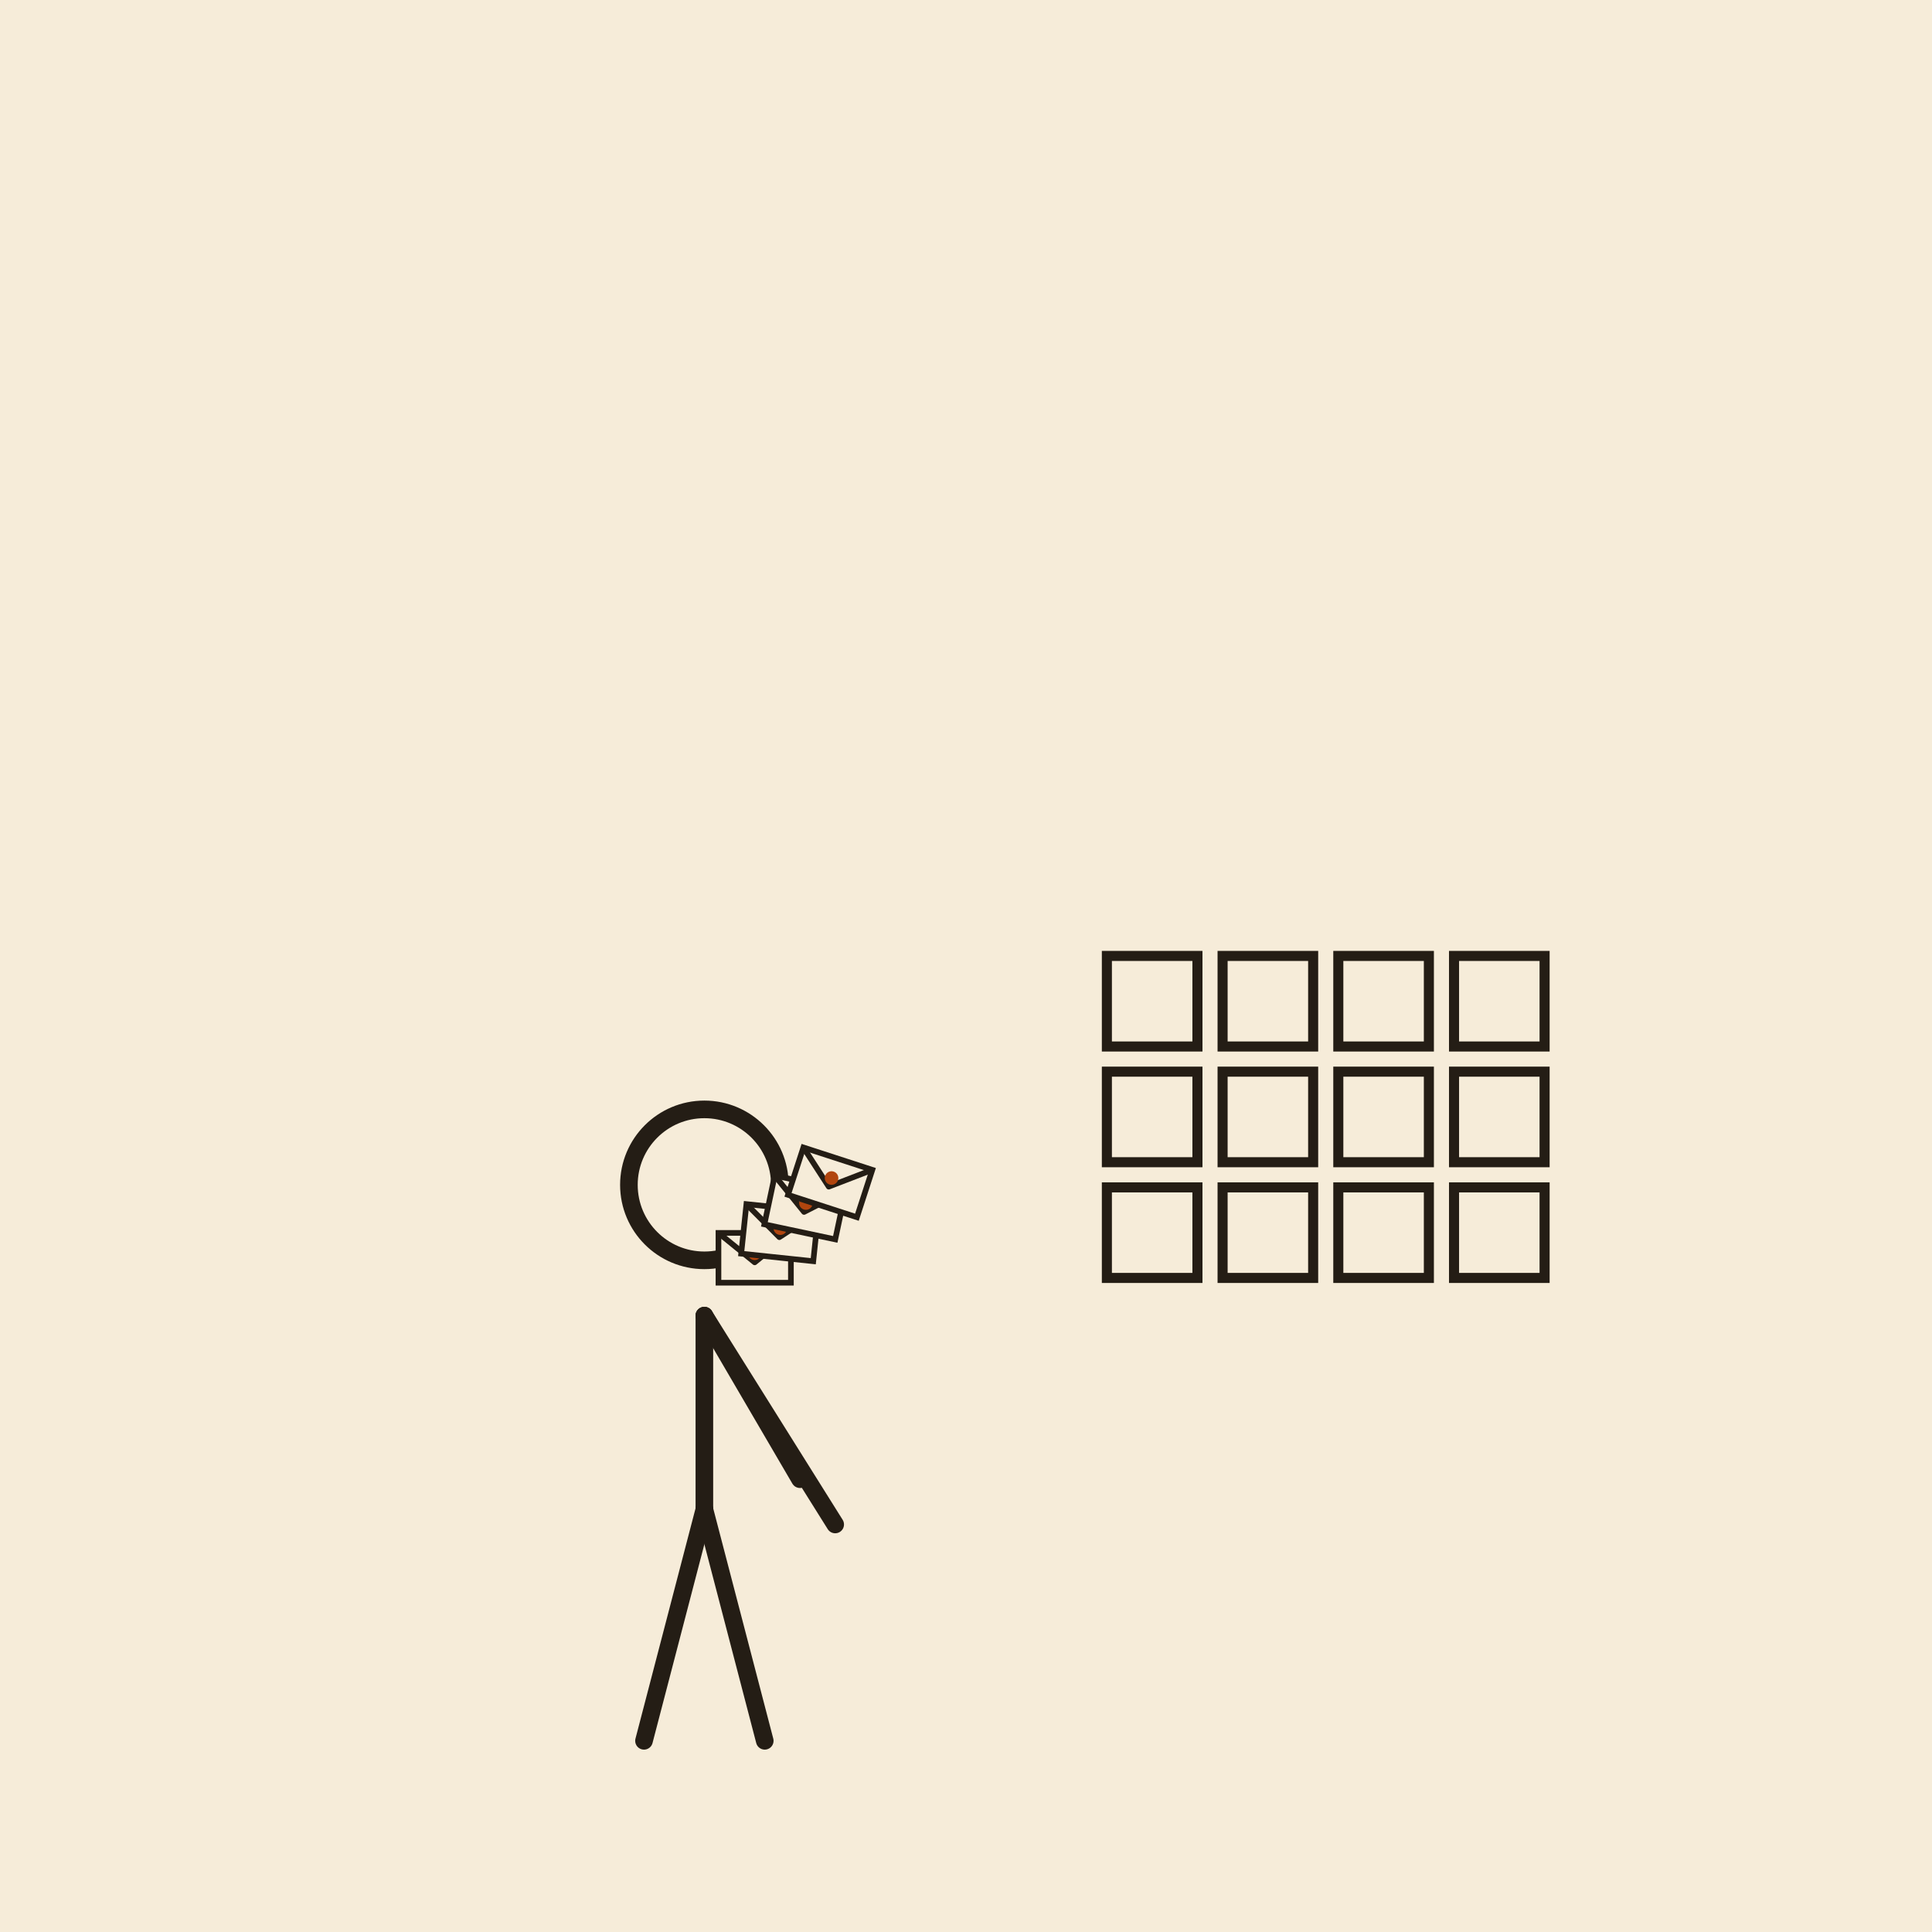
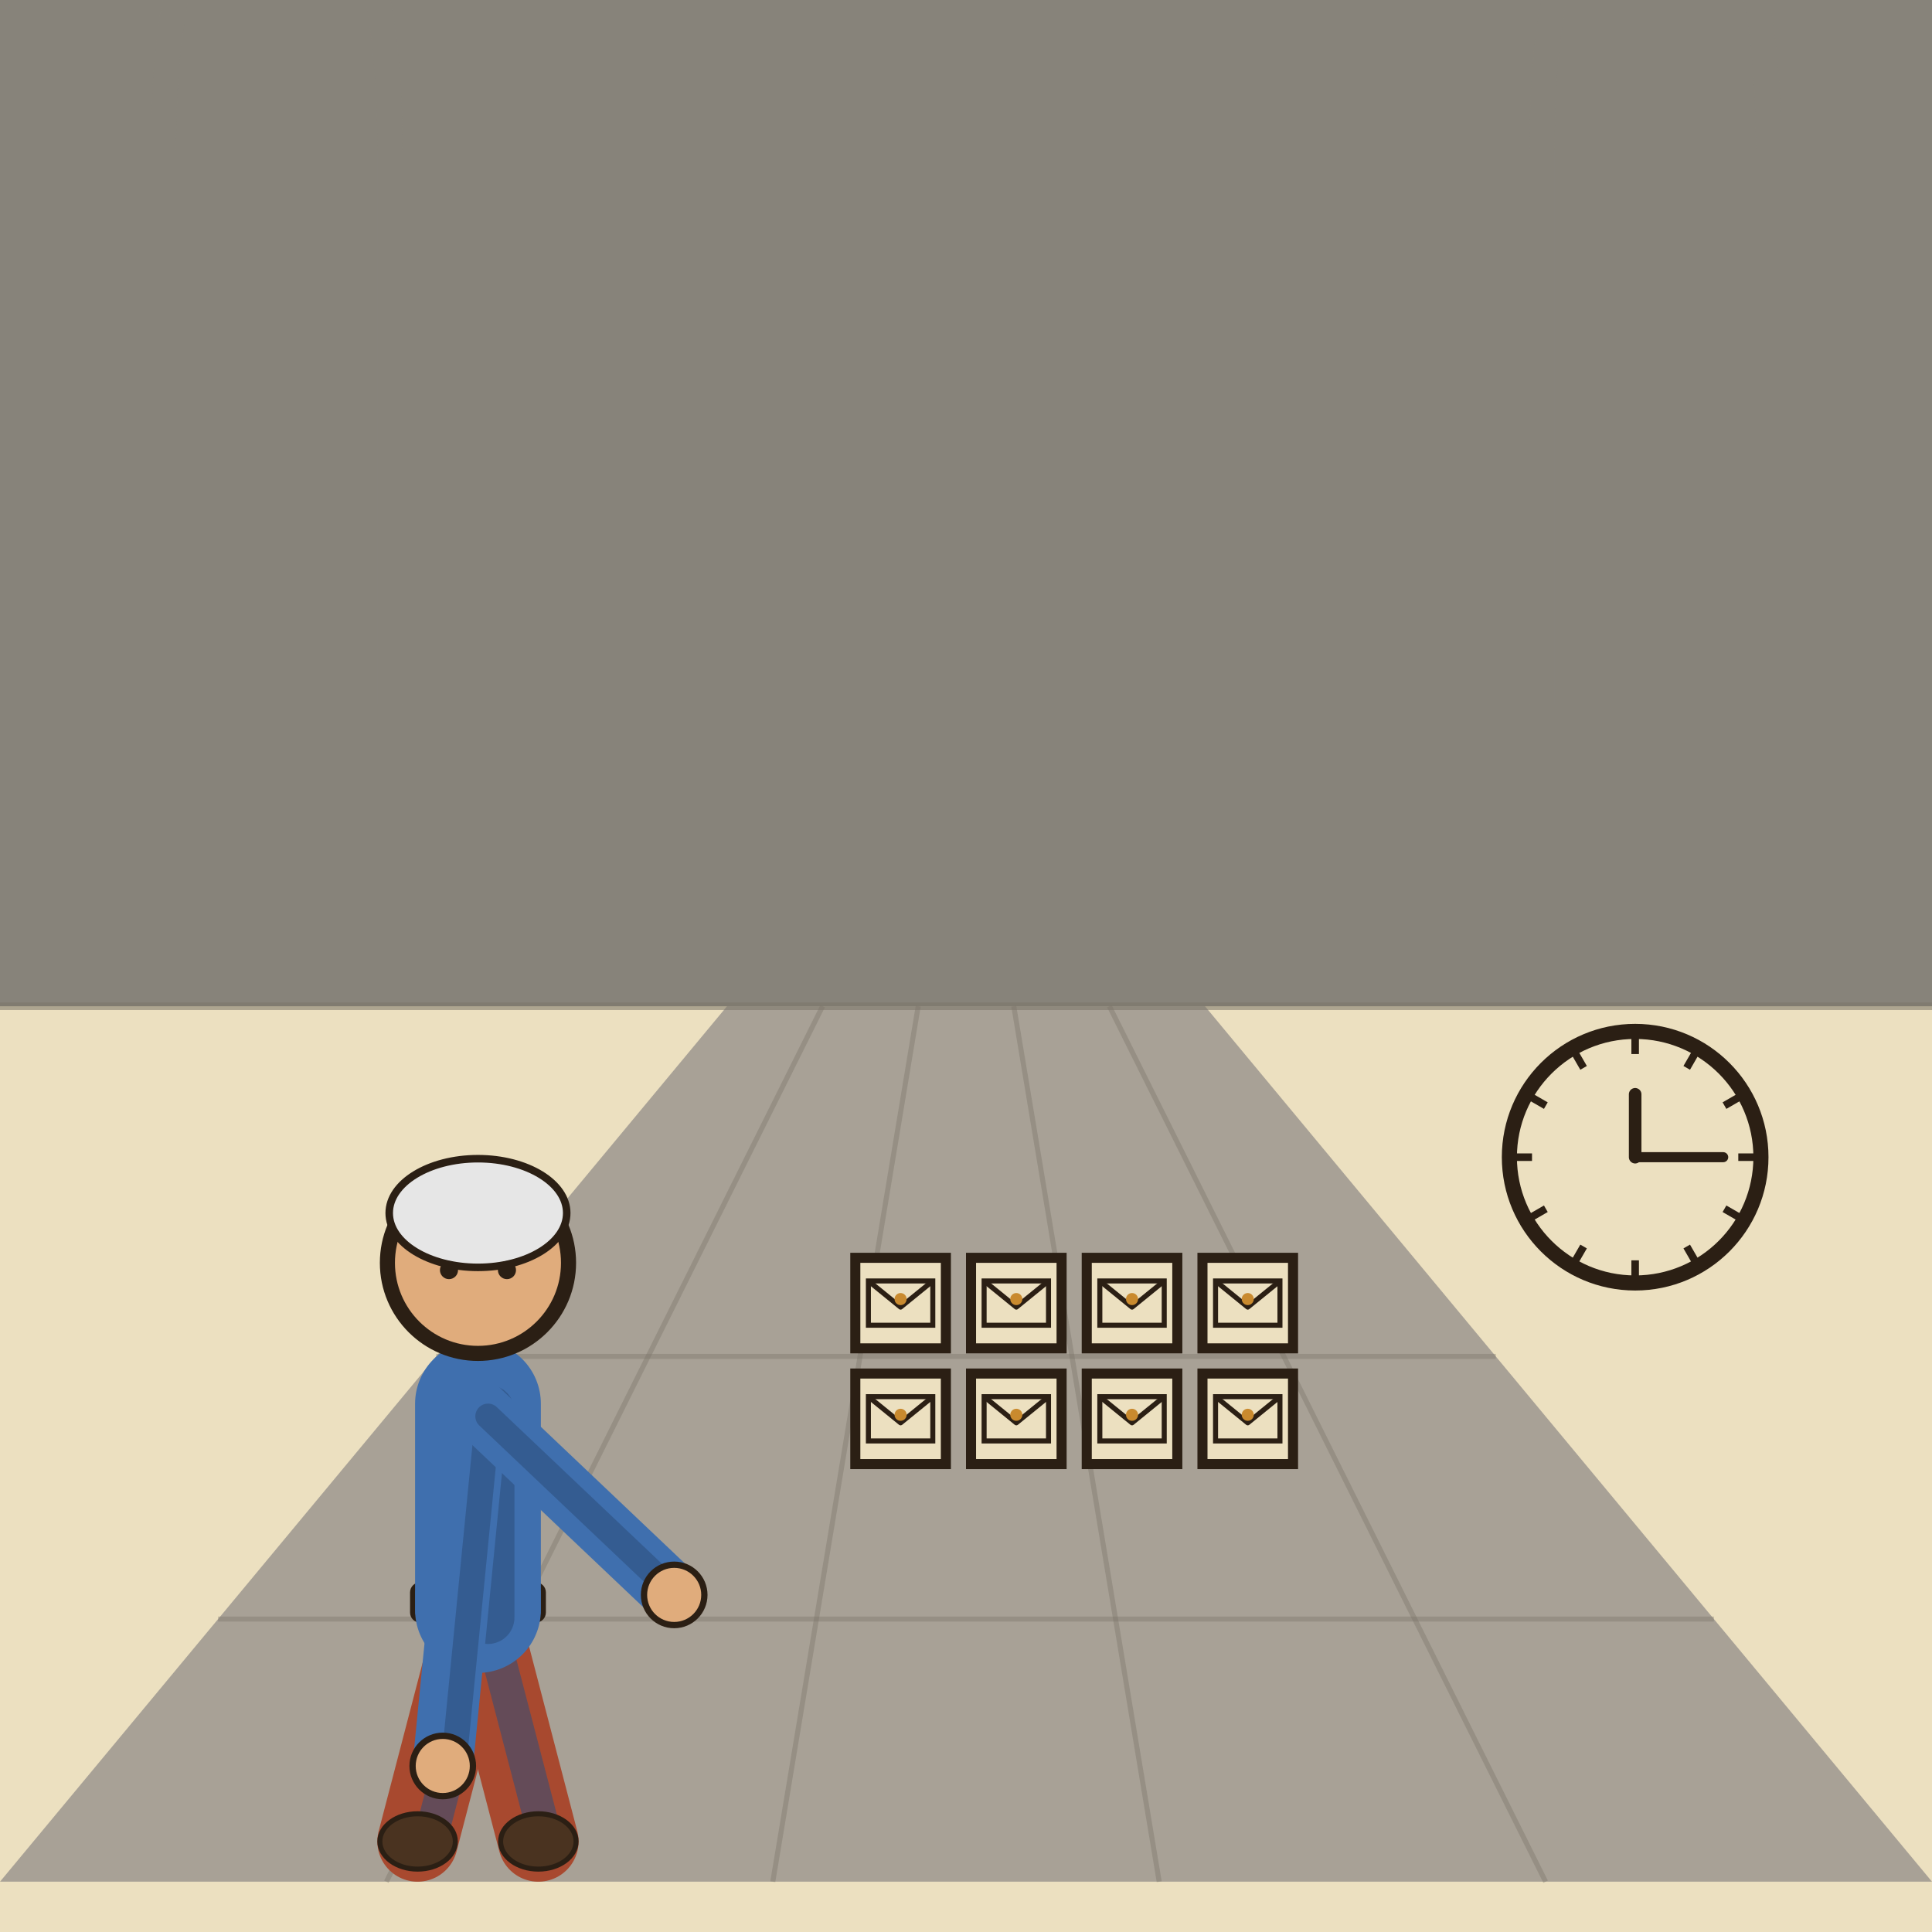
<svg xmlns="http://www.w3.org/2000/svg" viewBox="0 0 768 768">
-   <rect x="0" y="0" width="768" height="768" fill="#f6ecd9" />
-   <g transform="translate(280,600) scale(1.0,1.0) rotate(0)">
-     <circle cx="0" cy="-129" r="30" fill="#f6ecd9" stroke="#241d15" stroke-width="7" />
-     <line x1="0" y1="-77.0" x2="0" y2="0" stroke="#241d15" stroke-width="7" stroke-linecap="round" />
-     <line x1="0" y1="-77" x2="38" y2="-12" stroke="#241d15" stroke-width="7" stroke-linecap="round" />
-     <line x1="0" y1="-77" x2="52" y2="6" stroke="#241d15" stroke-width="7" stroke-linecap="round" />
-     <line x1="0" y1="0" x2="-24" y2="92" stroke="#241d15" stroke-width="7" stroke-linecap="round" />
-     <line x1="0" y1="0" x2="24" y2="92" stroke="#241d15" stroke-width="7" stroke-linecap="round" />
+   <rect x="0" y="0" width="768" height="768" fill="#ece0c0" />
+   <rect x="0" y="0" width="768" height="400" fill="#87837a" />
+   <polygon points="289,400 479,400 768,748 0,748" fill="#a8a196" />
+   <line x1="327.0" y1="400" x2="153.6" y2="748" stroke="#7a7468" stroke-width="2" opacity="0.4" />
+   <line x1="365.0" y1="400" x2="307.2" y2="748" stroke="#7a7468" stroke-width="2" opacity="0.4" />
+   <line x1="403.0" y1="400" x2="460.8" y2="748" stroke="#7a7468" stroke-width="2" opacity="0.4" />
+   <line x1="441.0" y1="400" x2="614.4" y2="748" stroke="#7a7468" stroke-width="2" opacity="0.4" />
+   <line x1="173.4" y1="539.2" x2="594.6" y2="539.2" stroke="#7a7468" stroke-width="2" opacity="0.4" />
+   <line x1="86.7" y1="643.6" x2="681.3" y2="643.6" stroke="#7a7468" stroke-width="2" opacity="0.4" />
+   <line x1="0" y1="400" x2="768" y2="400" stroke="#7a7468" stroke-width="3" opacity="0.55" />
+   <path d="M 65.0,280 L 65.0,60 Q 65.0,-50.0 110,-50.0 Q 155.0,-50.0 155.0,60 L 155.0,280" fill="none" stroke="#87837a" stroke-width="10" opacity="0.7" />
+   <path d="M 613.0,280 L 613.0,60 Q 613.0,-50.0 658,-50.0 Q 703.0,-50.0 703.0,60 L 703.0,280" fill="none" stroke="#87837a" stroke-width="10" opacity="0.7" />
+   <g transform="translate(190,640) scale(1.0,1.0) rotate(0)">
+     <line x1="0" y1="0" x2="-24" y2="92" stroke="#a8492f" stroke-width="32" stroke-linecap="round" />
+     <line x1="4" y1="3" x2="-20" y2="95" stroke="#2b4d7a" stroke-width="13.4" stroke-linecap="round" opacity="0.55" />
+     <ellipse cx="-24" cy="92" rx="15" ry="11" fill="#4a3320" stroke="#2b1f14" stroke-width="2" />
+     <line x1="0" y1="0" x2="24" y2="92" stroke="#a8492f" stroke-width="32" stroke-linecap="round" />
+     <line x1="4" y1="3" x2="28" y2="95" stroke="#2b4d7a" stroke-width="13.4" stroke-linecap="round" opacity="0.55" />
+     <ellipse cx="24" cy="92" rx="15" ry="11" fill="#4a3320" stroke="#2b1f14" stroke-width="2" />
+     <rect x="-26" y="-10" width="52" height="14" rx="3" fill="#2b4d7a" stroke="#2b1f14" stroke-width="2" />
+     <line x1="0" y1="-82.0" x2="0" y2="0" stroke="#3f6fae" stroke-width="50" stroke-linecap="round" />
+     <line x1="4" y1="-79.0" x2="4" y2="3" stroke="#2b4d7a" stroke-width="21.0" stroke-linecap="round" opacity="0.55" />
+     <line x1="0" y1="-80" x2="-14" y2="62" stroke="#3f6fae" stroke-width="24" stroke-linecap="round" />
+     <line x1="4" y1="-77" x2="-10" y2="65" stroke="#2b4d7a" stroke-width="10.1" stroke-linecap="round" opacity="0.55" />
+     <circle cx="-14" cy="62" r="12" fill="#e0ac7c" stroke="#2b1f14" stroke-width="2.5" />
+     <line x1="0" y1="-80" x2="78" y2="-6" stroke="#3f6fae" stroke-width="24" stroke-linecap="round" />
+     <line x1="4" y1="-77" x2="82" y2="-3" stroke="#2b4d7a" stroke-width="10.1" stroke-linecap="round" opacity="0.55" />
+     <circle cx="78" cy="-6" r="12" fill="#e0ac7c" stroke="#2b1f14" stroke-width="2.5" />
+     <circle cx="0" cy="-138" r="36" fill="#e0ac7c" stroke="#2b1f14" stroke-width="6" />
+     <ellipse cx="0" cy="-157.8" rx="35.28" ry="21.6" fill="#e6e6e6" stroke="#2b1f14" stroke-width="3" />
+     <circle cx="-11.52" cy="-135.12" r="3.6" fill="#2b1f14" />
+     <circle cx="11.52" cy="-135.12" r="3.6" fill="#2b1f14" />
  </g>
-   <g transform="translate(440,380) scale(1.0)">
-     <rect x="0" y="0" width="36" height="36" fill="#f6ecd9" stroke="#241d15" stroke-width="4" />
-     <rect x="46" y="0" width="36" height="36" fill="#f6ecd9" stroke="#241d15" stroke-width="4" />
-     <rect x="92" y="0" width="36" height="36" fill="#f6ecd9" stroke="#241d15" stroke-width="4" />
-     <rect x="138" y="0" width="36" height="36" fill="#f6ecd9" stroke="#241d15" stroke-width="4" />
-     <rect x="0" y="46" width="36" height="36" fill="#f6ecd9" stroke="#241d15" stroke-width="4" />
-     <rect x="46" y="46" width="36" height="36" fill="#f6ecd9" stroke="#241d15" stroke-width="4" />
-     <rect x="92" y="46" width="36" height="36" fill="#f6ecd9" stroke="#241d15" stroke-width="4" />
-     <rect x="138" y="46" width="36" height="36" fill="#f6ecd9" stroke="#241d15" stroke-width="4" />
-     <rect x="0" y="92" width="36" height="36" fill="#f6ecd9" stroke="#241d15" stroke-width="4" />
-     <rect x="46" y="92" width="36" height="36" fill="#f6ecd9" stroke="#241d15" stroke-width="4" />
-     <rect x="92" y="92" width="36" height="36" fill="#f6ecd9" stroke="#241d15" stroke-width="4" />
-     <rect x="138" y="92" width="36" height="36" fill="#f6ecd9" stroke="#241d15" stroke-width="4" />
+   <g transform="translate(340,500) scale(1.0)">
+     <rect x="0" y="0" width="36" height="36" fill="#ece0c0" stroke="#2b1f14" stroke-width="4" />
+     <rect x="46" y="0" width="36" height="36" fill="#ece0c0" stroke="#2b1f14" stroke-width="4" />
+     <rect x="92" y="0" width="36" height="36" fill="#ece0c0" stroke="#2b1f14" stroke-width="4" />
+     <rect x="138" y="0" width="36" height="36" fill="#ece0c0" stroke="#2b1f14" stroke-width="4" />
+     <rect x="0" y="46" width="36" height="36" fill="#ece0c0" stroke="#2b1f14" stroke-width="4" />
+     <rect x="46" y="46" width="36" height="36" fill="#ece0c0" stroke="#2b1f14" stroke-width="4" />
+     <rect x="92" y="46" width="36" height="36" fill="#ece0c0" stroke="#2b1f14" stroke-width="4" />
+     <rect x="138" y="46" width="36" height="36" fill="#ece0c0" stroke="#2b1f14" stroke-width="4" />
  </g>
-   <g transform="translate(300,500) rotate(0) scale(0.45)">
-     <rect x="-32" y="-22" width="64" height="44" fill="#f6ecd9" stroke="#241d15" stroke-width="5" />
-     <path d="M -32,-22 L 0,4 L 32,-22" fill="none" stroke="#241d15" stroke-width="5" stroke-linejoin="round" />
-     <circle cx="0" cy="-4" r="6" fill="#b1450e" />
+   <g transform="translate(358,518) rotate(0) scale(0.4)">
+     <rect x="-32" y="-22" width="64" height="44" fill="#ece0c0" stroke="#2b1f14" stroke-width="5" />
+     <path d="M -32,-22 L 0,4 L 32,-22" fill="none" stroke="#2b1f14" stroke-width="5" stroke-linejoin="round" />
+     <circle cx="0" cy="-4" r="6" fill="#c98a2e" />
  </g>
-   <g transform="translate(310,490) rotate(6) scale(0.45)">
-     <rect x="-32" y="-22" width="64" height="44" fill="#f6ecd9" stroke="#241d15" stroke-width="5" />
-     <path d="M -32,-22 L 0,4 L 32,-22" fill="none" stroke="#241d15" stroke-width="5" stroke-linejoin="round" />
-     <circle cx="0" cy="-4" r="6" fill="#b1450e" />
+   <g transform="translate(404,518) rotate(0) scale(0.4)">
+     <rect x="-32" y="-22" width="64" height="44" fill="#ece0c0" stroke="#2b1f14" stroke-width="5" />
+     <path d="M -32,-22 L 0,4 L 32,-22" fill="none" stroke="#2b1f14" stroke-width="5" stroke-linejoin="round" />
+     <circle cx="0" cy="-4" r="6" fill="#c98a2e" />
  </g>
-   <g transform="translate(320,480) rotate(12) scale(0.45)">
-     <rect x="-32" y="-22" width="64" height="44" fill="#f6ecd9" stroke="#241d15" stroke-width="5" />
-     <path d="M -32,-22 L 0,4 L 32,-22" fill="none" stroke="#241d15" stroke-width="5" stroke-linejoin="round" />
-     <circle cx="0" cy="-4" r="6" fill="#b1450e" />
+   <g transform="translate(450,518) rotate(0) scale(0.4)">
+     <rect x="-32" y="-22" width="64" height="44" fill="#ece0c0" stroke="#2b1f14" stroke-width="5" />
+     <path d="M -32,-22 L 0,4 L 32,-22" fill="none" stroke="#2b1f14" stroke-width="5" stroke-linejoin="round" />
+     <circle cx="0" cy="-4" r="6" fill="#c98a2e" />
  </g>
-   <g transform="translate(330,470) rotate(18) scale(0.45)">
-     <rect x="-32" y="-22" width="64" height="44" fill="#f6ecd9" stroke="#241d15" stroke-width="5" />
-     <path d="M -32,-22 L 0,4 L 32,-22" fill="none" stroke="#241d15" stroke-width="5" stroke-linejoin="round" />
-     <circle cx="0" cy="-4" r="6" fill="#b1450e" />
+   <g transform="translate(496,518) rotate(0) scale(0.4)">
+     <rect x="-32" y="-22" width="64" height="44" fill="#ece0c0" stroke="#2b1f14" stroke-width="5" />
+     <path d="M -32,-22 L 0,4 L 32,-22" fill="none" stroke="#2b1f14" stroke-width="5" stroke-linejoin="round" />
+     <circle cx="0" cy="-4" r="6" fill="#c98a2e" />
+   </g>
+   <g transform="translate(358,564) rotate(0) scale(0.4)">
+     <rect x="-32" y="-22" width="64" height="44" fill="#ece0c0" stroke="#2b1f14" stroke-width="5" />
+     <path d="M -32,-22 L 0,4 L 32,-22" fill="none" stroke="#2b1f14" stroke-width="5" stroke-linejoin="round" />
+     <circle cx="0" cy="-4" r="6" fill="#c98a2e" />
+   </g>
+   <g transform="translate(404,564) rotate(0) scale(0.4)">
+     <rect x="-32" y="-22" width="64" height="44" fill="#ece0c0" stroke="#2b1f14" stroke-width="5" />
+     <path d="M -32,-22 L 0,4 L 32,-22" fill="none" stroke="#2b1f14" stroke-width="5" stroke-linejoin="round" />
+     <circle cx="0" cy="-4" r="6" fill="#c98a2e" />
+   </g>
+   <g transform="translate(450,564) rotate(0) scale(0.4)">
+     <rect x="-32" y="-22" width="64" height="44" fill="#ece0c0" stroke="#2b1f14" stroke-width="5" />
+     <path d="M -32,-22 L 0,4 L 32,-22" fill="none" stroke="#2b1f14" stroke-width="5" stroke-linejoin="round" />
+     <circle cx="0" cy="-4" r="6" fill="#c98a2e" />
+   </g>
+   <g transform="translate(496,564) rotate(0) scale(0.4)">
+     <rect x="-32" y="-22" width="64" height="44" fill="#ece0c0" stroke="#2b1f14" stroke-width="5" />
+     <path d="M -32,-22 L 0,4 L 32,-22" fill="none" stroke="#2b1f14" stroke-width="5" stroke-linejoin="round" />
+     <circle cx="0" cy="-4" r="6" fill="#c98a2e" />
+   </g>
+   <g transform="translate(650,460) scale(1.0)">
+     <circle cx="0" cy="0" r="50" fill="#ece0c0" stroke="#2b1f14" stroke-width="6" />
+     <line x1="41.0" y1="0.0" x2="47.5" y2="0.0" stroke="#2b1f14" stroke-width="3" />
+     <line x1="35.507" y1="20.5" x2="41.136" y2="23.75" stroke="#2b1f14" stroke-width="3" />
+     <line x1="20.5" y1="35.507" x2="23.75" y2="41.136" stroke="#2b1f14" stroke-width="3" />
+     <line x1="2.510525938252074e-15" y1="41.0" x2="2.9085361479749637e-15" y2="47.5" stroke="#2b1f14" stroke-width="3" />
+     <line x1="-20.5" y1="35.507" x2="-23.75" y2="41.136" stroke="#2b1f14" stroke-width="3" />
+     <line x1="-35.507" y1="20.5" x2="-41.136" y2="23.75" stroke="#2b1f14" stroke-width="3" />
+     <line x1="-41.0" y1="5.021051876504148e-15" x2="-47.5" y2="5.8170722959499274e-15" stroke="#2b1f14" stroke-width="3" />
+     <line x1="-35.507" y1="-20.5" x2="-41.136" y2="-23.75" stroke="#2b1f14" stroke-width="3" />
+     <line x1="-20.5" y1="-35.507" x2="-23.75" y2="-41.136" stroke="#2b1f14" stroke-width="3" />
+     <line x1="-7.531577814756221e-15" y1="-41.0" x2="-8.72560844392489e-15" y2="-47.5" stroke="#2b1f14" stroke-width="3" />
+     <line x1="20.5" y1="-35.507" x2="23.75" y2="-41.136" stroke="#2b1f14" stroke-width="3" />
+     <line x1="35.507" y1="-20.5" x2="41.136" y2="-23.75" stroke="#2b1f14" stroke-width="3" />
+     <line x1="0" y1="0" x2="0" y2="-25.0" stroke="#2b1f14" stroke-width="5" stroke-linecap="round" />
+     <line x1="0" y1="0" x2="35.0" y2="0" stroke="#2b1f14" stroke-width="4" stroke-linecap="round" />
  </g>
</svg>
